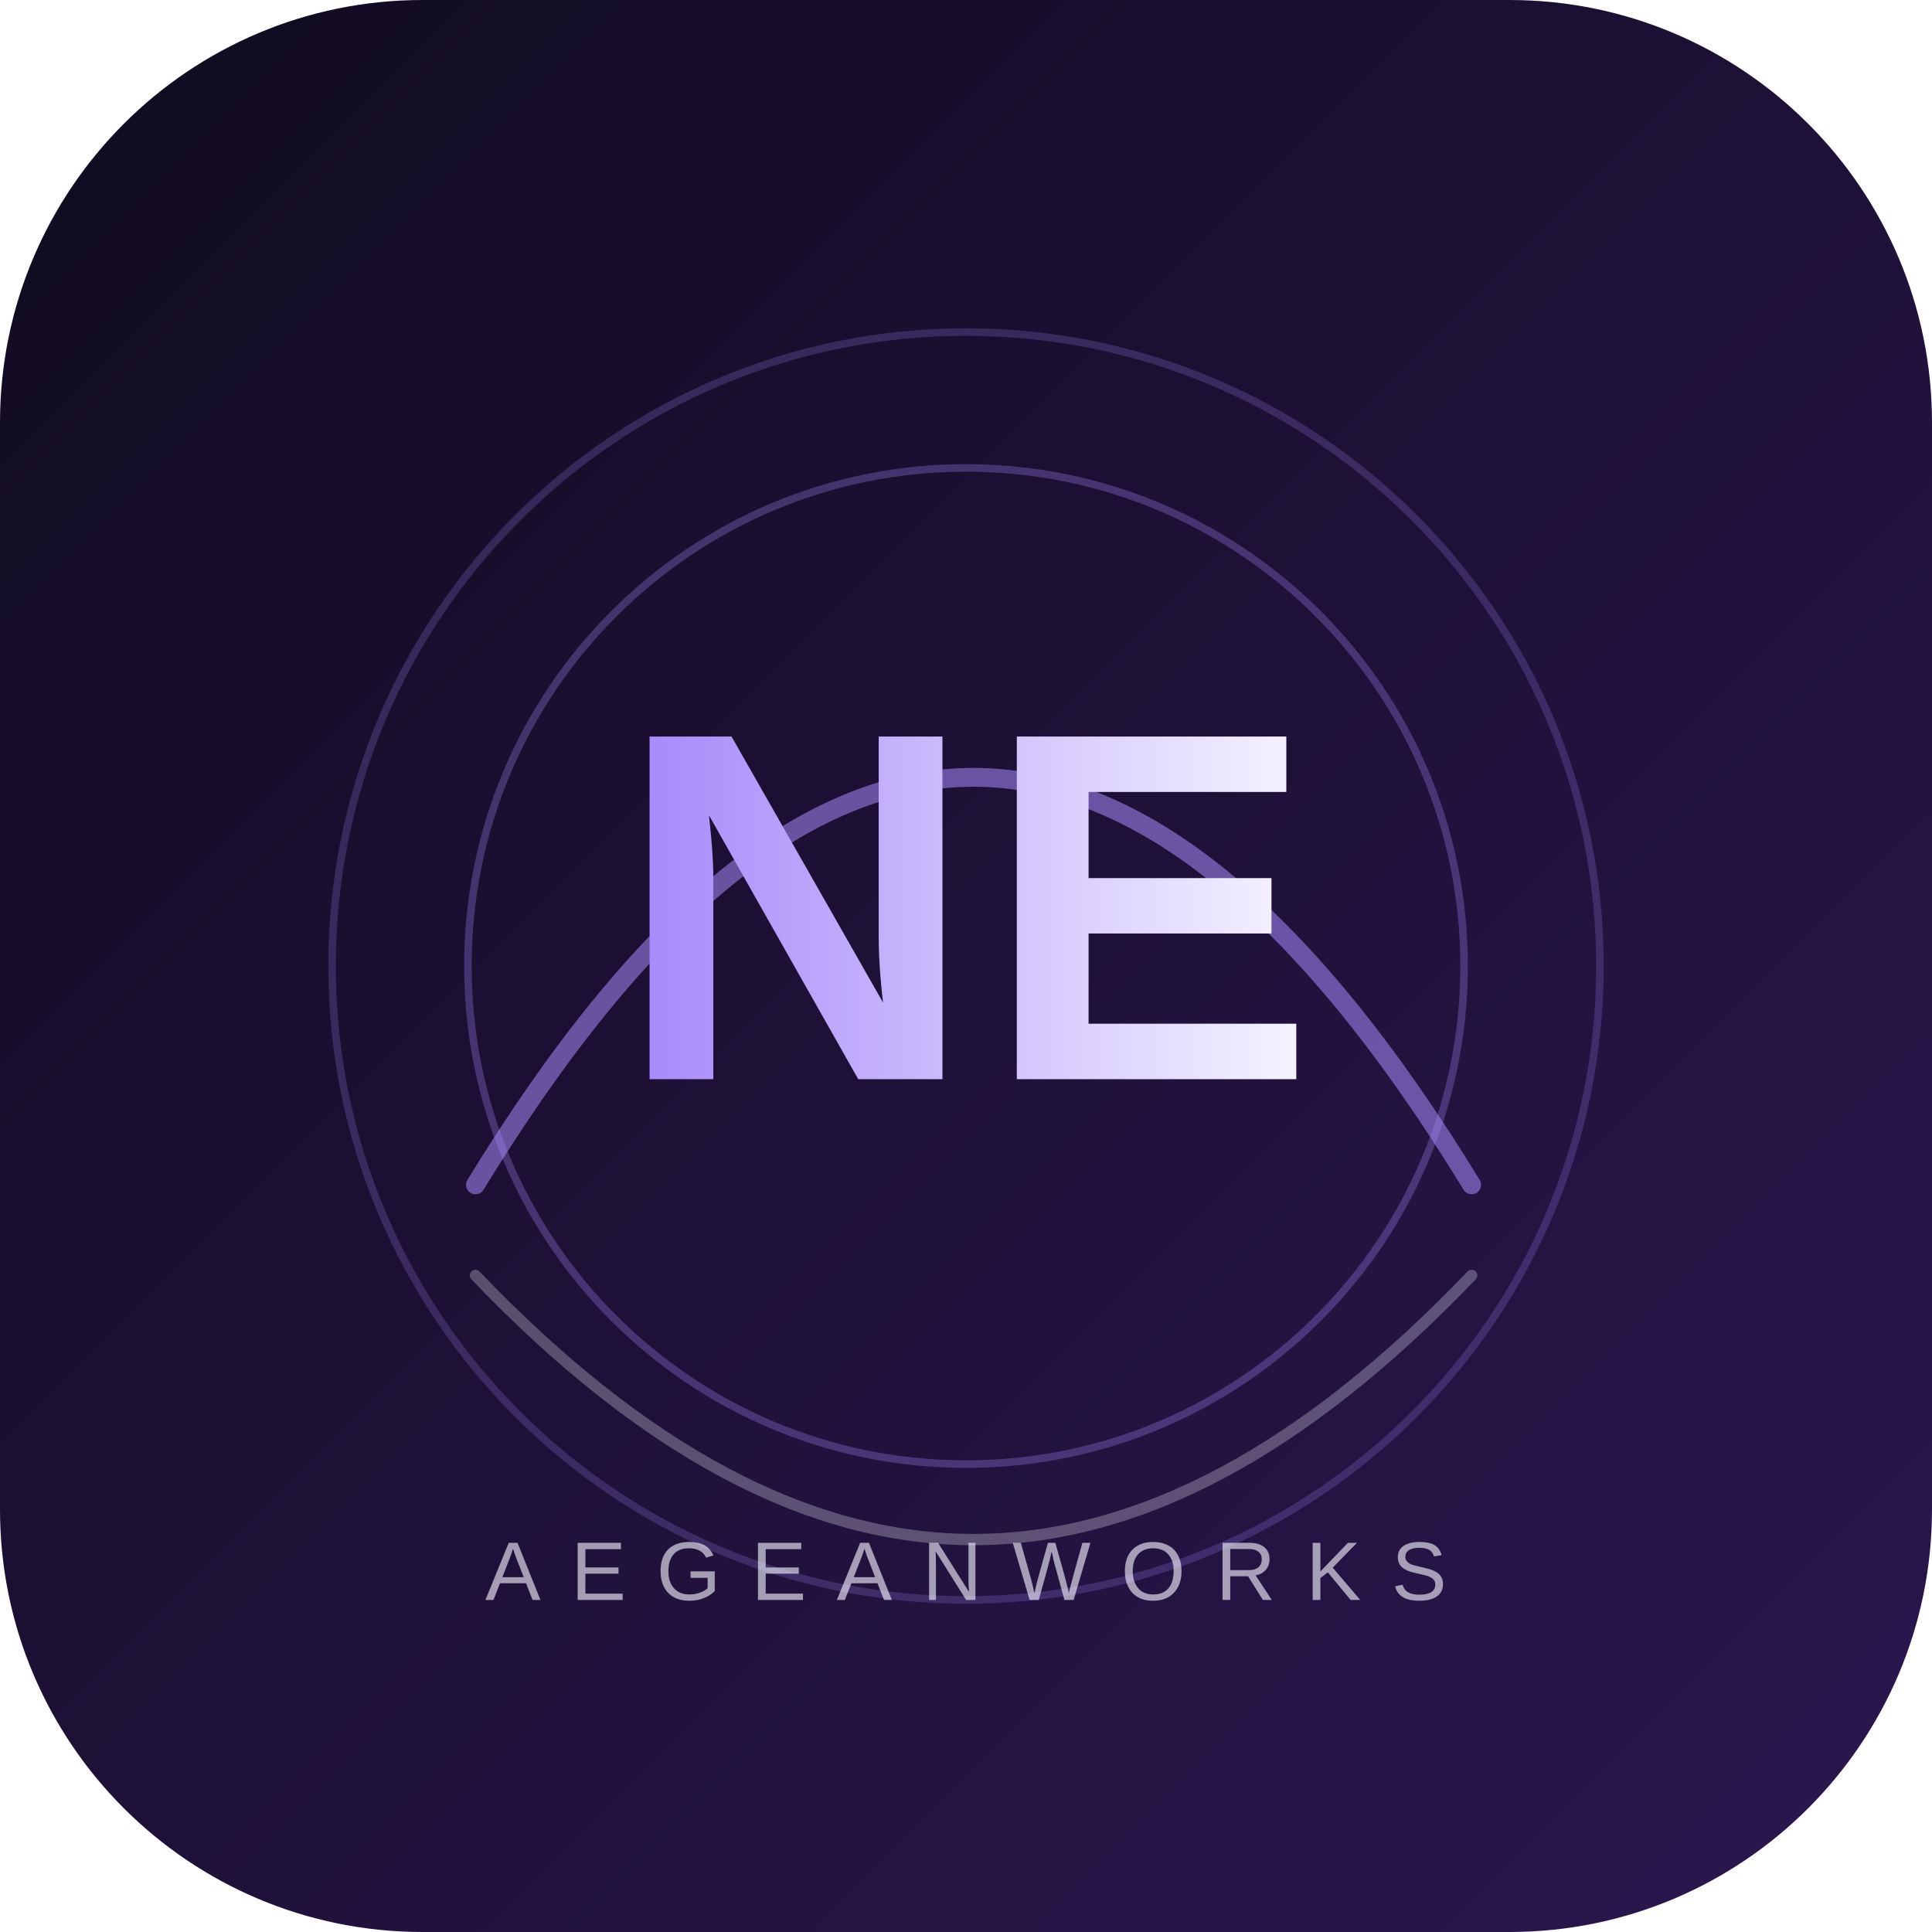
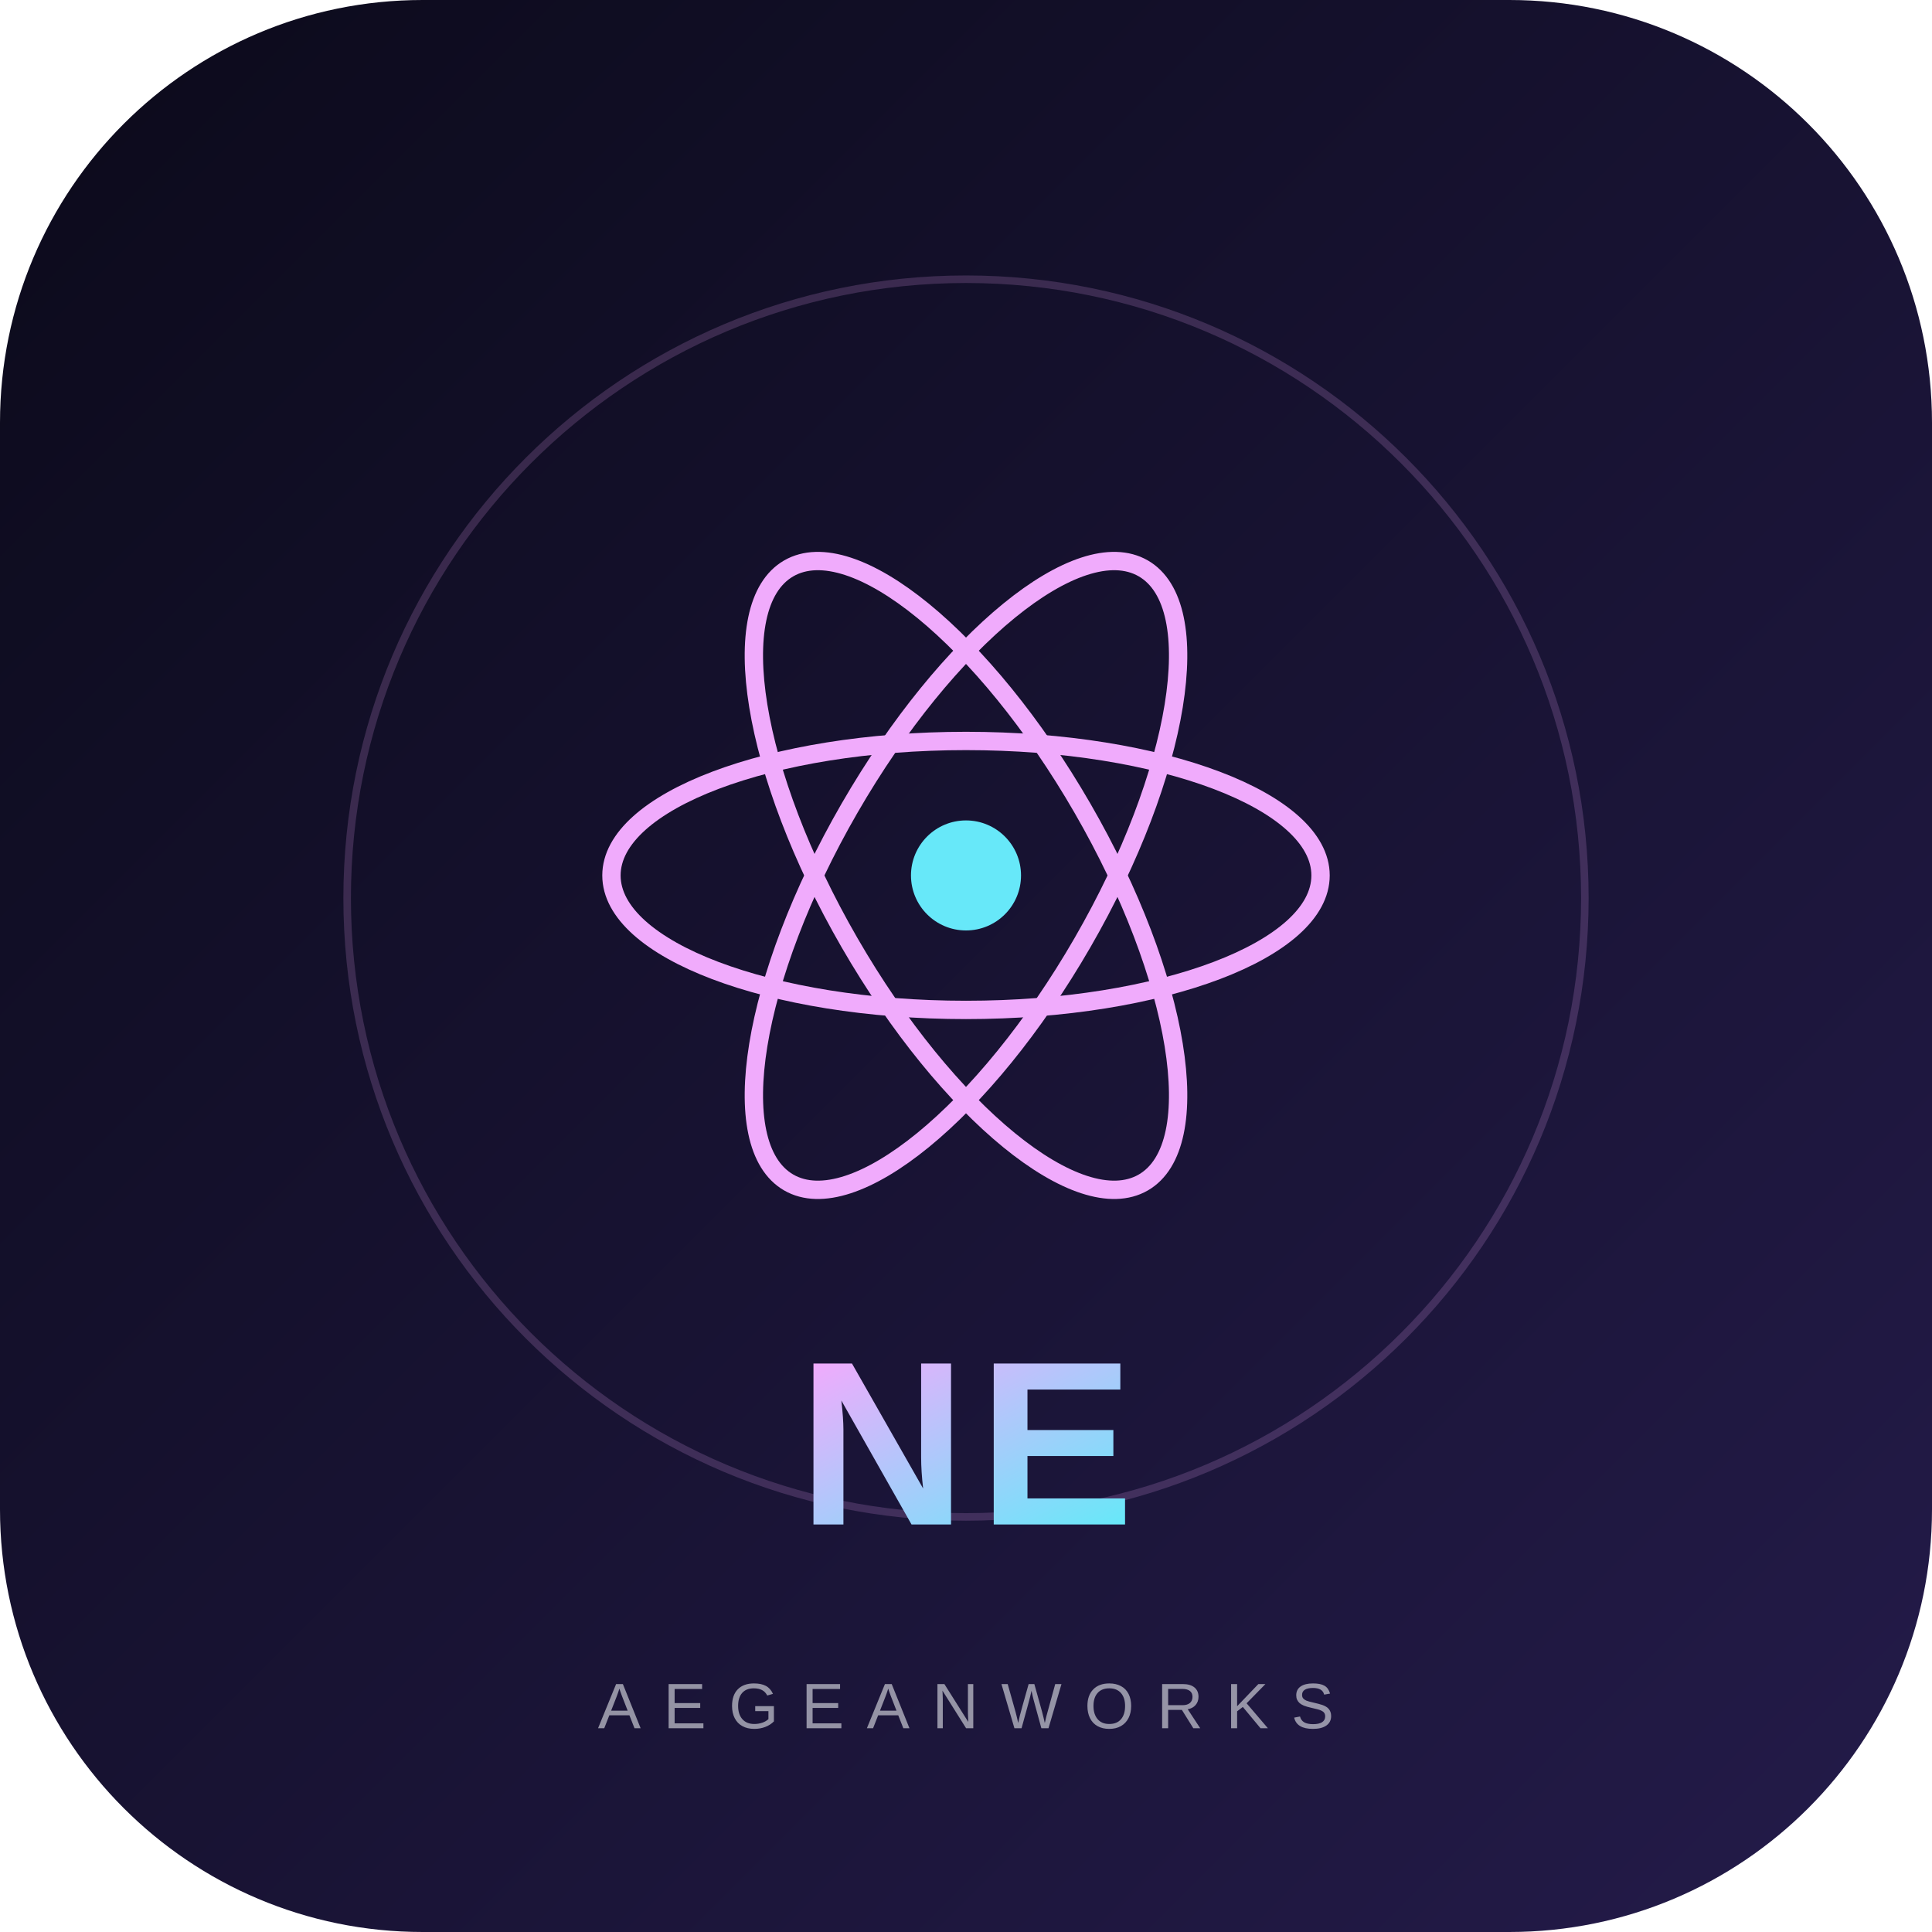
- <svg xmlns="http://www.w3.org/2000/svg" width="512" height="512" viewBox="0 0 512 512" role="img" aria-labelledby="title desc">
+ <svg xmlns="http://www.w3.org/2000/svg" width="512" height="512" viewBox="0 0 512 512" role="img" aria-labelledby="title desc" data-motif="atom" data-layout="left">
  <defs>
    <linearGradient id="bg" x1="0" y1="0" x2="1" y2="1">
-       <stop offset="0" stop-color="#100b1f" />
-       <stop offset="1" stop-color="#2b1750" />
+       <stop offset="0" stop-color="#0b0a1a" />
+       <stop offset="1" stop-color="#241b4a" />
    </linearGradient>
-     <linearGradient id="ac" x1="0" y1="0" x2="1" y2="0">
-       <stop offset="0" stop-color="#a78bfa" />
-       <stop offset="1" stop-color="#f5f3ff" />
+     <linearGradient id="mark" x1="0" y1="0" x2="1" y2="1">
+       <stop offset="0" stop-color="#f0abfc" />
+       <stop offset="1" stop-color="#67e8f9" />
    </linearGradient>
  </defs>
  <rect width="512" height="512" rx="112" fill="url(#bg)" />
-   <circle cx="256" cy="256" r="168" fill="none" stroke="#a78bfa" stroke-opacity="0.22" stroke-width="2" />
-   <circle cx="256" cy="256" r="132" fill="none" stroke="#a78bfa" stroke-opacity="0.30" stroke-width="2" />
-   <path d="M126 314c44-72 88-108 132-108s88 36 132 108" fill="none" stroke="#a78bfa" stroke-opacity="0.55" stroke-width="5" stroke-linecap="round" />
-   <path d="M126 338c44 46 88 70 132 70s88-24 132-70" fill="none" stroke="#f5f3ff" stroke-opacity="0.28" stroke-width="3" stroke-linecap="round" />
-   <text x="256" y="286" text-anchor="middle" font-family="Segoe UI, Arial, sans-serif" font-size="132" font-weight="700" fill="url(#ac)" letter-spacing="2">NE</text>
-   <text x="256" y="424" text-anchor="middle" font-family="Segoe UI, Arial, sans-serif" font-size="22" letter-spacing="8" fill="#f5f3ff" fill-opacity="0.62">AEGEANWORKS</text>
+   <circle cx="256" cy="238" r="164" fill="none" stroke="#f0abfc" stroke-opacity="0.18" stroke-width="2" />
+   <g transform="translate(256 232) scale(1.62)" opacity="1.0">
+     <ellipse cx="0" cy="0" rx="58" ry="22" fill="none" stroke="#f0abfc" stroke-width="3" stroke-linecap="round" stroke-linejoin="round" />
+     <ellipse cx="0" cy="0" rx="58" ry="22" transform="rotate(60)" fill="none" stroke="#f0abfc" stroke-width="3" stroke-linecap="round" stroke-linejoin="round" />
+     <ellipse cx="0" cy="0" rx="58" ry="22" transform="rotate(120)" fill="none" stroke="#f0abfc" stroke-width="3" stroke-linecap="round" stroke-linejoin="round" />
+     <circle cx="0" cy="0" r="9" fill="#67e8f9" />
+   </g>
+   <text x="256" y="404" text-anchor="middle" font-family="Segoe UI, Arial, sans-serif" font-size="62" font-weight="700" fill="url(#mark)" letter-spacing="3">NE</text>
+   <text x="256" y="458" text-anchor="middle" font-family="Segoe UI, Arial, sans-serif" font-size="17" letter-spacing="6" fill="#F8FAFC" fill-opacity="0.55">AEGEANWORKS</text>
</svg>
